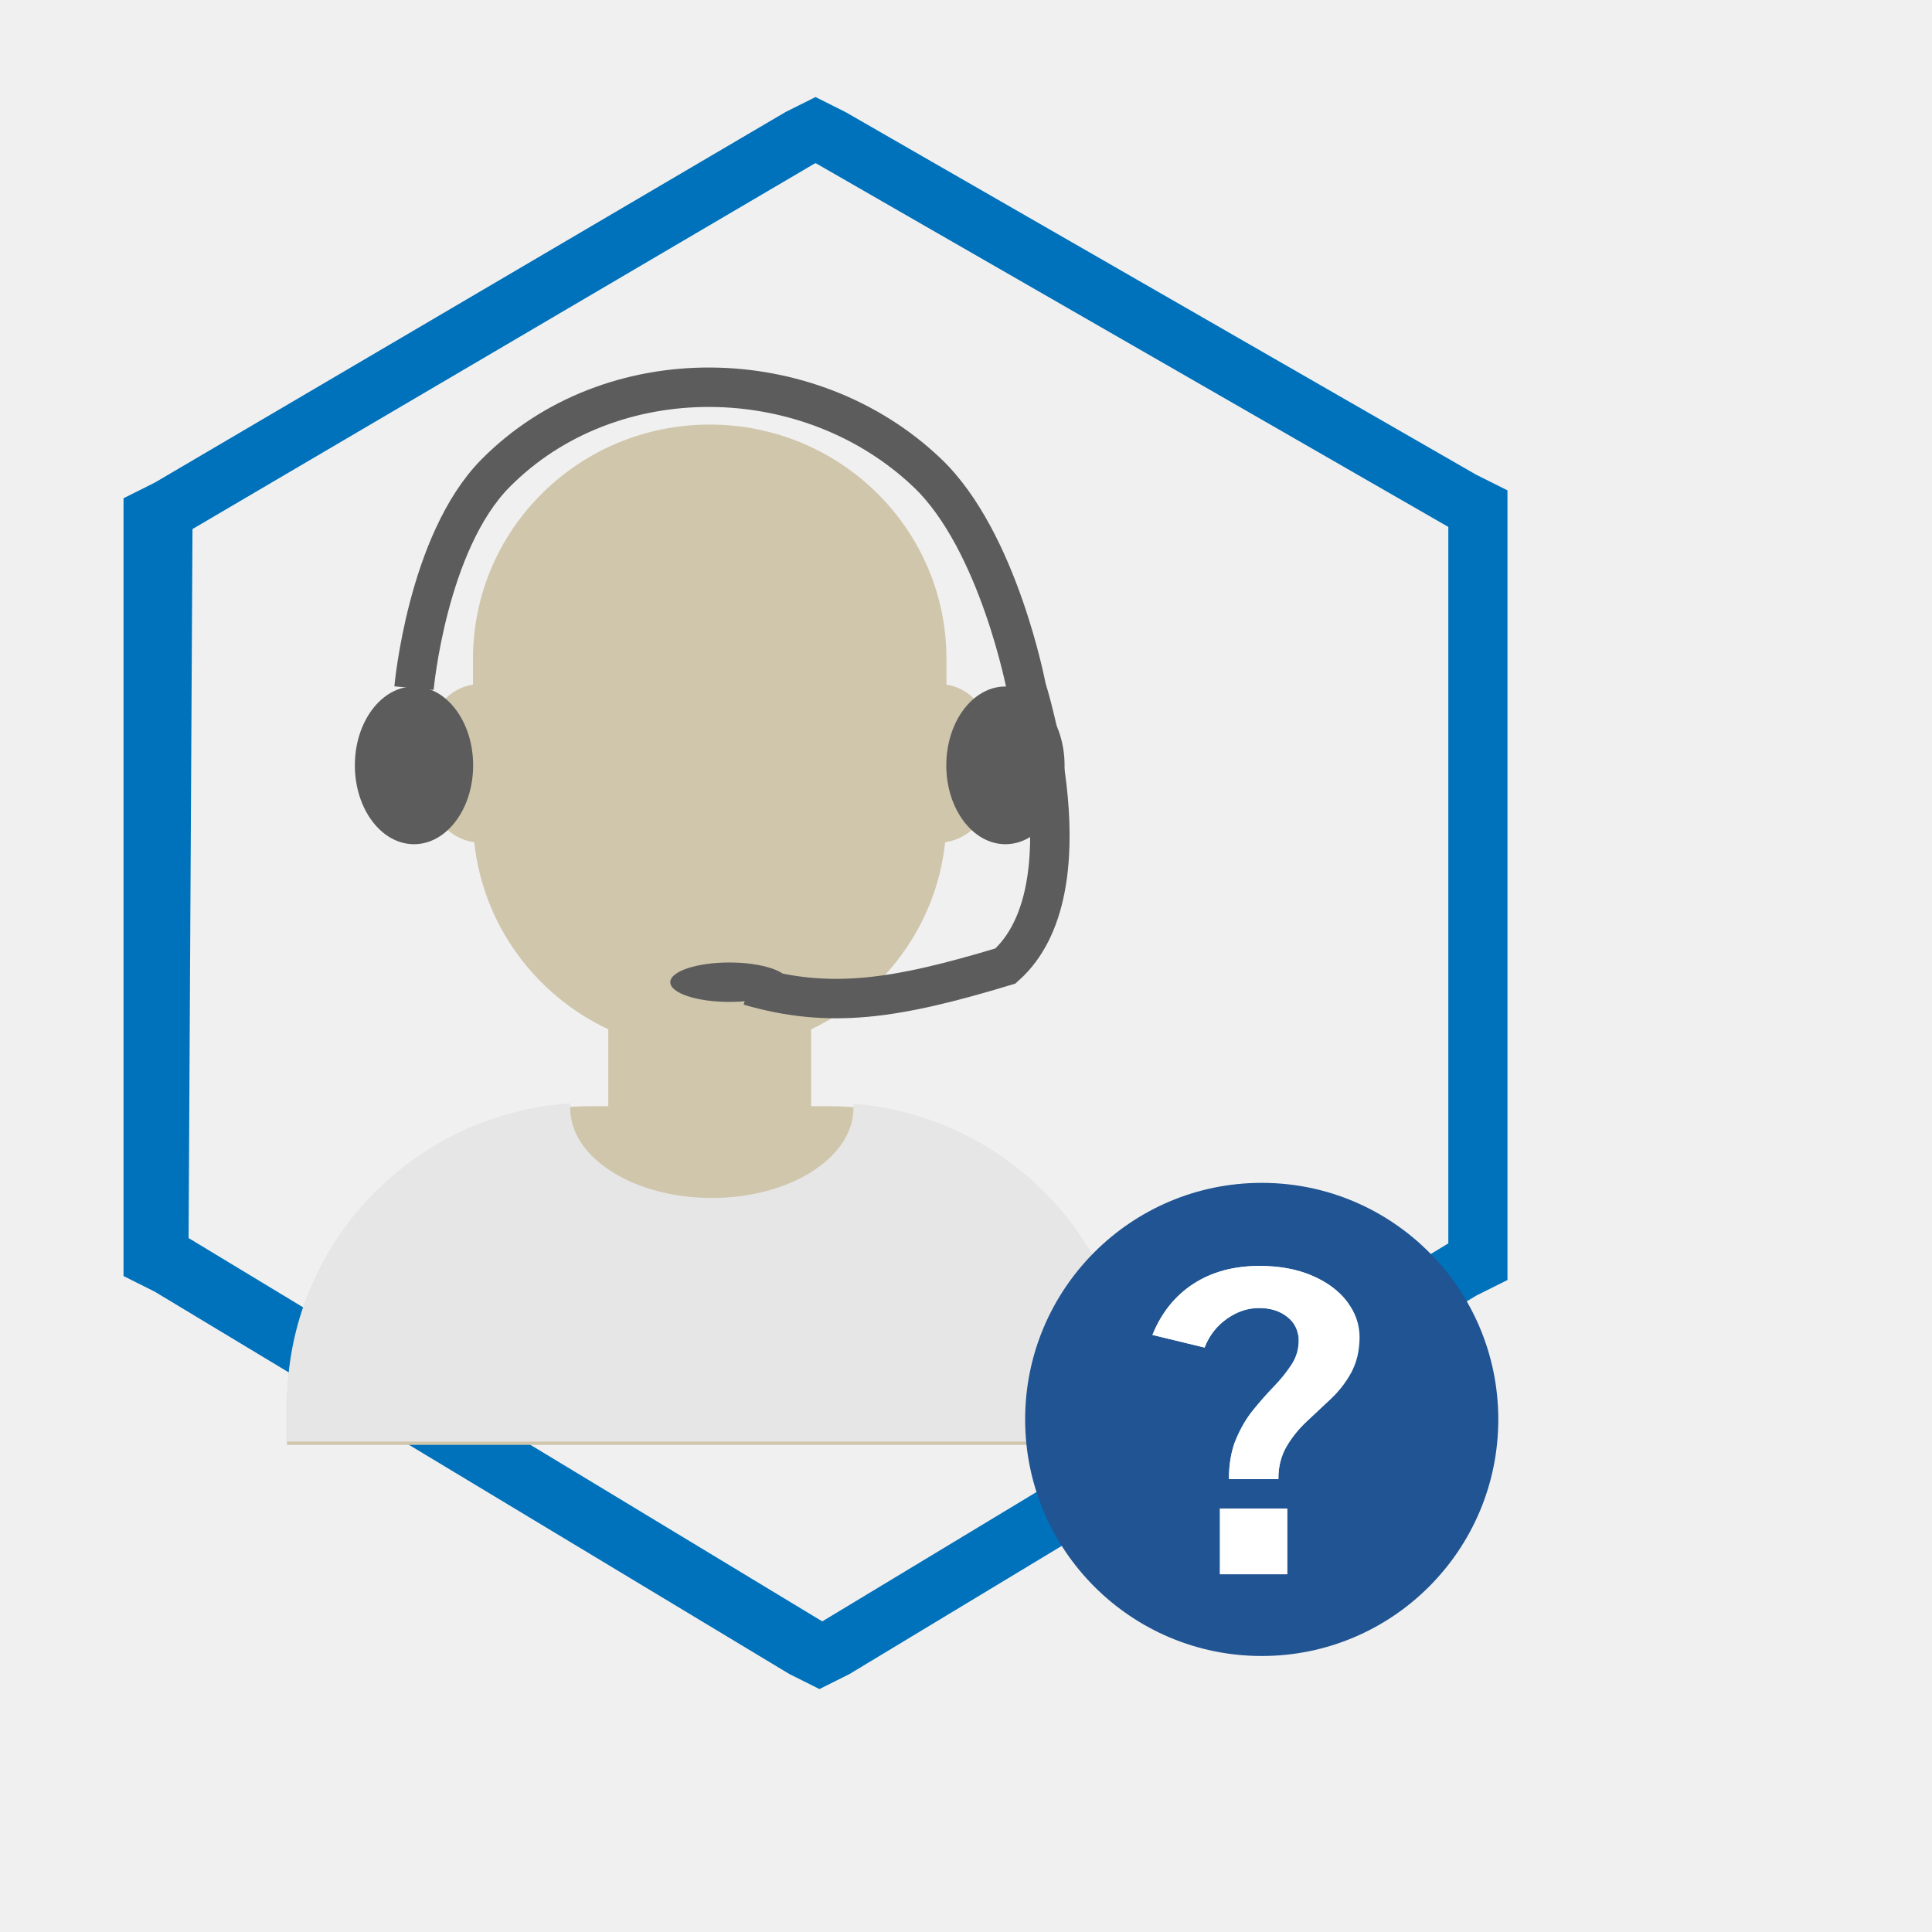
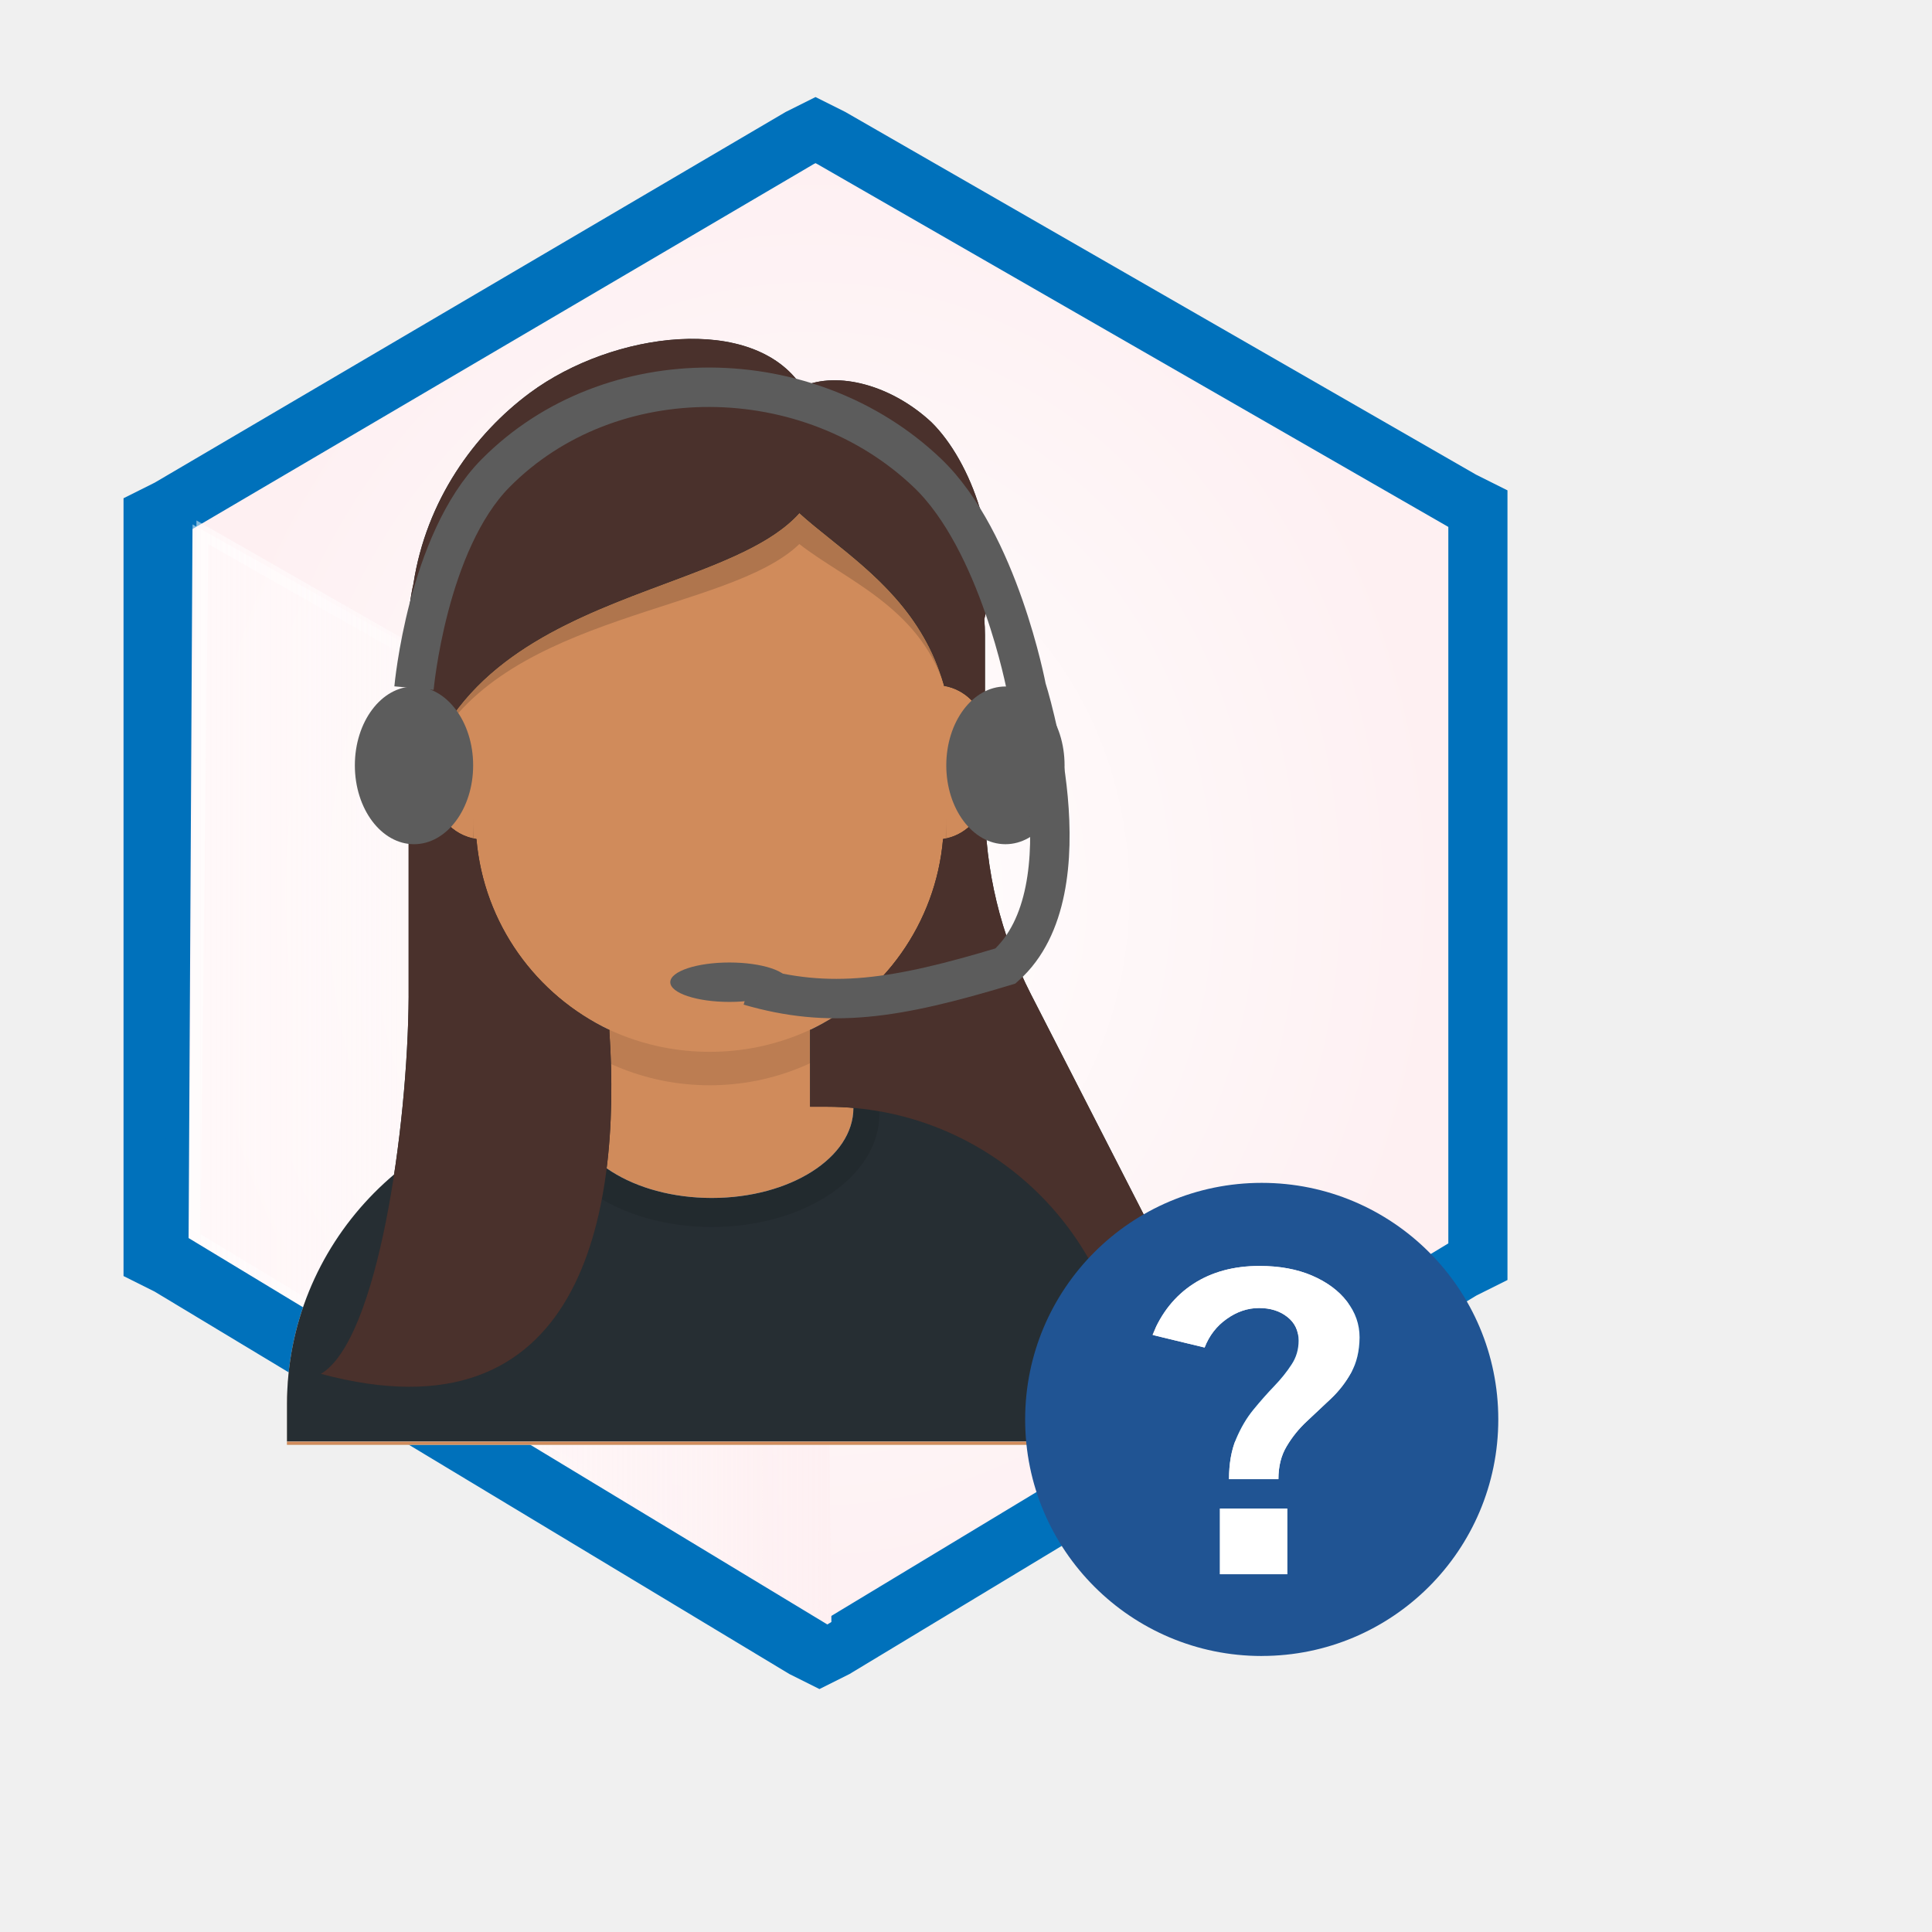
- <svg xmlns="http://www.w3.org/2000/svg" fill="none" viewBox="0 0 49 49">
-   <path d="M21.083 3.5l-.4-.2-.4.2-16 9.4-.4.2v18.8l.4.2 16.1 9.7.4.2.4-.2 15.9-9.6.4-.2V12.9l-.4-.2-16-9.2z" fill="url(#a)" stroke="#0071BB" stroke-width="1.5" />
-   <path d="M21.083 41.3l-.2-19-16-9-.1 18.1 16.3 9.9z" fill="url(#b)" />
-   <path d="M5.283 13.8l15.3 8.7.2 18.3-15.7-9.5.2-17.5zm-.3-.6l-.2 18.2 16.3 9.9-.2-19-15.9-9.1z" fill="url(#c)" />
-   <path d="M20.983 3.7l16 9.3v18.5l-16 9.7-16.2-9.8.1-18.2 16.1-9.5zm0-.7l-.3.2-16 9.5-.3.2v.3l-.2 18.2v.3l.3.2 16.2 9.8.3.2.3-.2 16-9.7.3-.2V12.6l-.3-.2-16-9.3-.3-.1z" fill="#0071BB" />
-   <path d="M20.573 26.105v1.95h.429c4.263 0 7.719 3.42 7.719 7.636v.955H7.279v-.955c0-4.217 3.456-7.636 7.72-7.636h.428v-1.95c-1.848-.868-3.176-2.643-3.398-4.744a1.278 1.278 0 01-1.105-1.26v-1.484c0-.631.464-1.155 1.072-1.256v-.653c0-3.28 2.688-5.94 6.004-5.94 3.316 0 6.004 2.66 6.004 5.94v.654a1.277 1.277 0 011.072 1.255V20.1c0 .642-.48 1.173-1.105 1.26-.222 2.1-1.55 3.876-3.398 4.744z" fill="#D0C6AC" />
-   <mask id="a" style="mask-type:alpha" x="7" y="10" width="22" height="27">
-     <path fill-rule="evenodd" clip-rule="evenodd" d="M20.573 26.105v1.95h.429c4.263 0 7.719 3.42 7.719 7.636v.955H7.279v-.955c0-4.217 3.456-7.636 7.72-7.636h.428v-1.95c-1.848-.868-3.176-2.643-3.398-4.744a1.278 1.278 0 01-1.105-1.26v-1.484c0-.631.464-1.155 1.072-1.256v-.653c0-3.28 2.688-5.94 6.004-5.94 3.316 0 6.004 2.66 6.004 5.94v.654a1.277 1.277 0 011.072 1.255V20.1c0 .642-.48 1.173-1.105 1.26-.222 2.1-1.55 3.876-3.398 4.744z" fill="#fff" />
-   </mask>
-   <g mask="url(#a)">
-     <path fill="#D08B5B" d="M3.849 10.769H32.15v25.877H3.85z" />
-   </g>
-   <mask id="b" style="mask-type:alpha" x="7" y="10" width="22" height="27">
-     <path fill-rule="evenodd" clip-rule="evenodd" d="M20.573 26.105v1.95h.429c4.263 0 7.719 3.42 7.719 7.636v.955H7.279v-.955c0-4.217 3.456-7.636 7.72-7.636h.428v-1.95c-1.848-.868-3.176-2.643-3.398-4.744a1.278 1.278 0 01-1.105-1.26v-1.484c0-.631.464-1.155 1.072-1.256v-.653c0-3.28 2.688-5.94 6.004-5.94 3.316 0 6.004 2.66 6.004 5.94v.654a1.277 1.277 0 011.072 1.255V20.1c0 .642-.48 1.173-1.105 1.26-.222 2.1-1.55 3.876-3.398 4.744z" fill="#fff" />
-   </mask>
-   <g mask="url(#b)">
-     <path d="M24.004 19.147v2.439c0 3.28-2.688 5.94-6.004 5.94-3.316 0-6.004-2.66-6.004-5.94v-2.44 1.592c0 3.28 2.688 5.939 6.004 5.939 3.316 0 6.004-2.66 6.004-5.94v-1.59z" fill="#000" fill-opacity=".1" />
-   </g>
-   <path d="M21.64 27.99c3.965.322 7.08 3.611 7.08 7.622v.95H7.28v-.95c0-4.047 3.172-7.36 7.187-7.63a1.49 1.49 0 00-.005.12c0 1.26 1.608 2.281 3.592 2.281s3.591-1.021 3.591-2.281a1.38 1.38 0 00-.004-.112z" fill="#E6E6E6" />
-   <mask id="c" style="mask-type:alpha" x="7" y="27" width="22" height="10">
-     <path fill-rule="evenodd" clip-rule="evenodd" d="M21.64 27.99c3.965.322 7.08 3.611 7.08 7.622v.95H7.28v-.95c0-4.047 3.172-7.36 7.187-7.63a1.49 1.49 0 00-.005.12c0 1.26 1.608 2.281 3.592 2.281s3.591-1.021 3.591-2.281a1.38 1.38 0 00-.004-.112z" fill="#fff" />
-   </mask>
-   <g mask="url(#c)">
-     <path fill="#262E33" d="M3.849 24.878H32.15v11.684H3.85z" />
-   </g>
-   <mask id="d" style="mask-type:alpha" x="7" y="27" width="22" height="10">
-     <path fill-rule="evenodd" clip-rule="evenodd" d="M21.64 27.99c3.965.322 7.08 3.611 7.08 7.622v.95H7.28v-.95c0-4.047 3.172-7.36 7.187-7.63a1.49 1.49 0 00-.005.12c0 1.26 1.608 2.281 3.592 2.281s3.591-1.021 3.591-2.281a1.38 1.38 0 00-.004-.112z" fill="#fff" />
+ <svg xmlns="http://www.w3.org/2000/svg" width="49" height="49" fill="none">
+   <path d="m21.083 3.5-.4-.2-.4.2L4.283 12.9l-.4.2v18.8l.4.2 16.1 9.7.4.2.4-.2 15.9-9.6.4-.2v-19.1l-.4-.2-16-9.2Z" fill="url(#a)" stroke="#0071BB" stroke-width="1.5" />
+   <path d="m21.083 41.3-.2-19-16-9-.1 18.1 16.3 9.9Z" fill="url(#b)" />
+   <path d="m5.283 13.8 15.3 8.7.2 18.3-15.7-9.5.2-17.5Zm-.3-.6-.2 18.2 16.3 9.9-.2-19-15.9-9.1Z" fill="url(#c)" />
+   <path d="m20.983 3.7 16 9.3v18.5l-16 9.7-16.2-9.8.1-18.2L20.983 3.7Zm0-.7-.3.2-16 9.5-.3.2v.3l-.2 18.2v.3l.3.2 16.2 9.8.3.2.3-.2 16-9.7.3-.2V12.6l-.3-.2-16-9.3-.3-.1Z" fill="#0071BB" />
+   <path d="M20.573 26.105v1.95h.429c4.263 0 7.719 3.419 7.719 7.636v.954H7.279v-.954c0-4.217 3.456-7.636 7.719-7.636h.429v-1.95c-1.848-.868-3.176-2.643-3.398-4.744-.624-.087-1.105-.618-1.105-1.26v-1.485c0-.631.464-1.154 1.072-1.255v-.654c0-3.28 2.688-5.939 6.004-5.939 3.316 0 6.004 2.659 6.004 5.939v.654c.609.101 1.072.625 1.072 1.255v1.485c0 .642-.48 1.173-1.105 1.26-.222 2.1-1.55 3.875-3.398 4.744Z" fill="#D0C6AC" />
+   <mask id="d" style="mask-type:alpha" maskUnits="userSpaceOnUse" x="7" y="10" width="22" height="27">
+     <path fill-rule="evenodd" clip-rule="evenodd" d="M20.573 26.105v1.95h.429c4.263 0 7.719 3.419 7.719 7.636v.954H7.279v-.954c0-4.217 3.456-7.636 7.719-7.636h.429v-1.95c-1.848-.868-3.176-2.643-3.398-4.744-.624-.087-1.105-.618-1.105-1.26v-1.485c0-.631.464-1.154 1.072-1.255v-.654c0-3.28 2.688-5.939 6.004-5.939 3.316 0 6.004 2.659 6.004 5.939v.654c.609.101 1.072.625 1.072 1.255v1.485c0 .642-.48 1.173-1.105 1.26-.222 2.1-1.55 3.875-3.398 4.744Z" fill="#fff" />
  </mask>
  <g mask="url(#d)">
+     <path fill="#D08B5B" d="M3.849 10.769h28.303v25.877H3.849z" />
+   </g>
+   <mask id="e" style="mask-type:alpha" maskUnits="userSpaceOnUse" x="7" y="10" width="22" height="27">
+     <path fill-rule="evenodd" clip-rule="evenodd" d="M20.573 26.105v1.95h.429c4.263 0 7.719 3.419 7.719 7.636v.954H7.279v-.954c0-4.217 3.456-7.636 7.719-7.636h.429v-1.95c-1.848-.868-3.176-2.643-3.398-4.744-.624-.087-1.105-.618-1.105-1.26v-1.485c0-.631.464-1.154 1.072-1.255v-.654c0-3.28 2.688-5.939 6.004-5.939 3.316 0 6.004 2.659 6.004 5.939v.654c.609.101 1.072.625 1.072 1.255v1.485c0 .642-.48 1.173-1.105 1.26-.222 2.1-1.55 3.875-3.398 4.744Z" fill="#fff" />
+   </mask>
+   <g mask="url(#e)">
+     <path d="M24.004 19.147v2.439c0 3.28-2.688 5.939-6.004 5.939-3.316 0-6.004-2.659-6.004-5.939v-2.439 1.591c0 3.28 2.688 5.939 6.004 5.939 3.316 0 6.004-2.659 6.004-5.939v-1.591Z" fill="#000" fill-opacity=".1" />
+   </g>
+   <path d="M21.641 27.99c3.964.322 7.08 3.611 7.08 7.622v.95H7.279v-.95c0-4.047 3.172-7.359 7.188-7.63-.003.04-.005.08-.005.12 0 1.26 1.608 2.281 3.591 2.281s3.591-1.022 3.591-2.281c0-.037-.002-.075-.004-.112Z" fill="#E6E6E6" />
+   <mask id="f" style="mask-type:alpha" maskUnits="userSpaceOnUse" x="7" y="27" width="22" height="10">
+     <path fill-rule="evenodd" clip-rule="evenodd" d="M21.641 27.99c3.964.322 7.08 3.611 7.08 7.622v.95H7.279v-.95c0-4.047 3.172-7.359 7.188-7.63-.003.04-.005.08-.005.12 0 1.26 1.608 2.281 3.591 2.281s3.591-1.022 3.591-2.281c0-.037-.002-.075-.004-.112Z" fill="#fff" />
+   </mask>
+   <g mask="url(#f)">
+     <path fill="#262E33" d="M3.849 24.878h28.303v11.683H3.849z" />
+   </g>
+   <mask id="g" style="mask-type:alpha" maskUnits="userSpaceOnUse" x="7" y="27" width="22" height="10">
+     <path fill-rule="evenodd" clip-rule="evenodd" d="M21.641 27.99c3.964.322 7.08 3.611 7.08 7.622v.95H7.279v-.95c0-4.047 3.172-7.359 7.188-7.63-.003.04-.005.08-.005.12 0 1.26 1.608 2.281 3.591 2.281s3.591-1.022 3.591-2.281c0-.037-.002-.075-.004-.112Z" fill="#fff" />
+   </mask>
+   <g mask="url(#g)">
    <ellipse cx="18.054" cy="28.261" rx="4.249" ry="2.859" fill="#000" fill-opacity=".16" opacity=".6" />
  </g>
-   <mask id="e" style="mask-type:alpha" x="4" y="7" width="28" height="30">
+   <mask id="h" style="mask-type:alpha" maskUnits="userSpaceOnUse" x="4" y="7" width="28" height="30">
    <path fill="#fff" d="M4 7h28v29.646H4z" />
  </mask>
-   <g mask="url(#e)">
-     <path fill-rule="evenodd" clip-rule="evenodd" d="M10.364 15.899v9.37c-.02 3.336-.785 8.734-2.228 9.577 6.614 1.778 7.63-4.039 7.319-8.682v-.041a5.933 5.933 0 01-3.372-4.844A1.271 1.271 0 0111 20.023v-1.059c1.152-2.404 3.677-3.345 5.88-4.167 1.413-.527 2.693-1.004 3.393-1.786.237.215.505.43.787.656 1.083.868 2.372 1.9 2.88 3.709v.018a1.27 1.27 0 011.04 1.03V16.11a4.92 4.92 0 00-.016-.407c.481-1.8-.328-4-1.343-4.997-1.005-.934-2.365-1.305-3.283-.898-1.23-1.857-4.788-1.406-6.899.157-1.402 1.038-2.63 2.724-2.953 4.846-.08.35-.122.714-.122 1.088zm13.553 5.38a5.933 5.933 0 01-3.372 4.844v1.947h.425c4.02 0 7.314 3.1 7.614 7.037A4.018 4.018 0 0029 30.791l-2.858-5.58a10.573 10.573 0 01-1.163-4.82v-.145a1.273 1.273 0 01-1.063 1.033z" fill="#272C2E" />
-     <mask id="f" style="mask-type:alpha" x="8" y="8" width="22" height="28">
-       <path fill-rule="evenodd" clip-rule="evenodd" d="M10.364 25.268v-9.37c0-.373.042-.737.122-1.087.324-2.122 1.55-3.808 2.953-4.846 2.111-1.563 5.668-2.014 6.9-.157.917-.407 2.277-.036 3.282.898 1.015.997 1.824 3.197 1.343 4.998.01.133.016.269.016.406v2.313a1.273 1.273 0 00-1.04-1.03v-.017c-.64-2.28-2.522-3.327-3.667-4.365C18.48 15.012 12.89 15.02 11 18.964v1.059c0 .637.47 1.165 1.083 1.256a5.933 5.933 0 003.372 4.844v.04c.31 4.644-.705 10.461-7.319 8.683 1.443-.843 2.207-6.241 2.228-9.578zm10.181.855a5.933 5.933 0 003.372-4.844 1.27 1.27 0 001.063-1.033v.144c0 1.676.399 3.328 1.163 4.82l2.858 5.58a4.018 4.018 0 01-.417 4.317 7.632 7.632 0 00-7.614-7.037h-.424v-1.947z" fill="#fff" />
+   <g mask="url(#h)">
+     <path fill-rule="evenodd" clip-rule="evenodd" d="M10.364 15.899v9.37c-.02 3.337-.784 8.735-2.227 9.578 6.614 1.778 7.629-4.039 7.318-8.682v-.041c-1.859-.882-3.187-2.699-3.372-4.843C11.47 21.188 11 20.66 11 20.023v-1.059c1.152-2.404 3.677-3.345 5.88-4.167 1.413-.527 2.693-1.004 3.393-1.786.237.215.505.43.787.656 1.083.868 2.371 1.9 2.879 3.709v.018c.529.089.948.503 1.041 1.03v-2.313c0-.137-.006-.272-.017-.406.482-1.801-.328-4.001-1.343-4.998-1.006-.934-2.365-1.304-3.283-.898-1.231-1.857-4.788-1.406-6.899.156-1.403 1.039-2.63 2.724-2.954 4.846-.08.35-.122.714-.122 1.088Zm13.554 5.381c-.185 2.144-1.512 3.962-3.372 4.843v1.947h.424c4.02 0 7.315 3.101 7.614 7.038.939-1.196 1.156-2.874.417-4.316l-2.858-5.581c-.764-1.492-1.163-3.144-1.163-4.82v-.144c-.095.534-.524.953-1.063 1.033Z" fill="#272C2E" />
+     <mask id="i" style="mask-type:alpha" maskUnits="userSpaceOnUse" x="8" y="8" width="22" height="28">
+       <path fill-rule="evenodd" clip-rule="evenodd" d="M10.364 25.268v-9.37c0-.374.042-.738.122-1.088.324-2.122 1.551-3.807 2.954-4.846 2.111-1.563 5.668-2.014 6.899-.156.918-.407 2.277-.036 3.283.898 1.014.997 1.824 3.197 1.343 4.998.011.134.017.27.017.406v2.313c-.093-.527-.512-.941-1.041-1.03v-.018c-.64-2.28-2.521-3.327-3.667-4.365-1.792 2.001-7.383 2.008-9.273 5.953v1.059c0 .637.47 1.165 1.083 1.256.185 2.144 1.512 3.962 3.372 4.843v.041c.311 4.643-.704 10.46-7.318 8.682 1.443-.843 2.207-6.241 2.227-9.578Zm10.182.854c1.859-.882 3.187-2.699 3.372-4.843.539-.081.968-.499 1.063-1.033v.144c0 1.676.399 3.328 1.163 4.82l2.858 5.581c.739 1.442.522 3.12-.417 4.316-.3-3.937-3.594-7.038-7.614-7.038h-.424v-1.947Z" fill="#fff" />
    </mask>
-     <g mask="url(#f)">
-       <path fill="#4A312C" d="M8.136 8.587h28v29.645h-28z" />
+     <g mask="url(#i)">
+       <path fill="#4A312C" d="M8.136 8.587h28v29.646h-28z" />
    </g>
-     <path fill-rule="evenodd" clip-rule="evenodd" d="M11 18.964c1.89-3.423 7.481-3.43 9.273-5.166 1.143.9 3.019 1.595 3.663 3.564-.644-2.27-2.52-3.315-3.663-4.35-1.792 2-7.383 2.007-9.273 5.952z" fill="#000" fill-opacity=".16" />
+     <path fill-rule="evenodd" clip-rule="evenodd" d="M11 18.964c1.89-3.424 7.481-3.43 9.273-5.166 1.143.899 3.019 1.594 3.663 3.564-.644-2.271-2.519-3.315-3.663-4.351-1.792 2.001-7.383 2.008-9.273 5.953Z" fill="#000" fill-opacity=".16" />
  </g>
  <ellipse cx="25.5" cy="19.411" rx="1.5" ry="2" fill="#5C5C5C" />
  <ellipse cx="10.5" cy="19.411" rx="1.5" ry="2" fill="#5C5C5C" />
-   <path d="M10.5 17.452s.333-3.699 2.07-5.452c2.915-2.943 7.955-2.867 10.955 0 1.807 1.727 2.508 5.452 2.508 5.452s1.643 5.11-.533 7.048c-2.8.846-4.45 1.095-6.5.5" stroke="#5C5C5C" />
+   <path d="M10.5 17.452s.333-3.699 2.07-5.452c2.915-2.943 7.955-2.866 10.955 0 1.808 1.727 2.508 5.452 2.508 5.452s1.643 5.109-.533 7.048c-2.8.846-4.451 1.095-6.5.5" stroke="#5C5C5C" />
  <ellipse cx="18.5" cy="24.911" rx="1.5" ry=".5" fill="#5C5C5C" />
-   <path fill-rule="evenodd" clip-rule="evenodd" d="M32 42a6 6 0 100-12 6 6 0 000 12zm-1.732-9.44c-.465.303-.812.735-1.04 1.297l1.323.32c.118-.303.304-.544.56-.726.26-.185.533-.277.821-.277.289 0 .527.075.715.224.192.15.288.35.288.603 0 .224-.06.426-.181.608a3.665 3.665 0 01-.437.544c-.175.18-.35.38-.529.597a3.04 3.04 0 00-.442.752 2.65 2.65 0 00-.176 1.013h1.253c0-.323.07-.6.208-.832.139-.234.31-.446.512-.634l.614-.576a2.71 2.71 0 00.512-.662c.138-.245.21-.542.213-.89 0-.335-.107-.639-.32-.912-.21-.274-.505-.493-.885-.656-.381-.164-.825-.246-1.334-.246-.65 0-1.209.151-1.675.454zm2.38 7.366v-1.664H30.94v1.664h1.707z" fill="#205493" />
-   <path d="M29.229 33.857c.227-.562.574-.994 1.04-1.296.465-.303 1.024-.454 1.674-.454.509 0 .953.082 1.333.246.38.163.676.382.886.656.213.273.32.577.32.912-.004.348-.075.645-.213.89a2.708 2.708 0 01-.512.662c-.203.192-.408.384-.614.576a2.83 2.83 0 00-.512.634 1.589 1.589 0 00-.208.832H31.17c0-.39.059-.729.176-1.013.12-.288.268-.539.443-.752a9.47 9.47 0 01.528-.597 3.67 3.67 0 00.437-.544 1.08 1.08 0 00.181-.608.724.724 0 00-.288-.603c-.188-.15-.426-.224-.714-.224s-.562.092-.822.277a1.56 1.56 0 00-.56.726l-1.322-.32zm3.418 4.405v1.664h-1.706v-1.664h1.706z" fill="#fff" />
+   <path fill-rule="evenodd" clip-rule="evenodd" d="M32 41.999c3.314 0 6-2.686 6-6S35.314 30 32 30s-6 2.686-6 6 2.686 6 6 6Zm-1.732-9.439c-.466.302-.812.734-1.04 1.296l1.323.32c.117-.302.304-.544.56-.725.26-.185.533-.277.821-.277.288 0 .526.075.715.224.192.149.288.35.288.603 0 .224-.06.427-.181.608-.117.181-.263.363-.437.544-.174.181-.35.38-.528.597-.174.213-.322.464-.443.752-.117.284-.176.622-.176 1.013h1.253c0-.324.069-.601.208-.832.139-.235.309-.446.512-.635.206-.192.411-.384.613-.576.206-.196.377-.416.512-.661.139-.245.21-.542.213-.891 0-.334-.107-.638-.32-.912-.21-.274-.505-.492-.885-.656-.381-.164-.825-.245-1.333-.245-.651 0-1.209.151-1.675.453Zm2.379 7.365v-1.664h-1.707v1.664h1.707Z" fill="#205493" />
+   <path d="M29.229 33.857c.228-.562.574-.994 1.04-1.296.466-.302 1.024-.453 1.675-.453.508 0 .953.082 1.333.245.38.164.675.382.885.656.213.274.32.578.32.912-.004.348-.075.645-.213.891-.135.245-.306.466-.512.661-.203.192-.407.384-.613.576-.203.188-.373.4-.512.635-.139.231-.208.508-.208.832h-1.253c0-.391.059-.729.176-1.013.121-.288.268-.539.443-.752.178-.217.354-.416.528-.597.174-.181.32-.363.437-.544.121-.181.181-.384.181-.608 0-.253-.096-.453-.288-.603-.188-.149-.427-.224-.715-.224-.288 0-.562.092-.821.277-.256.181-.443.423-.56.725l-1.323-.32Zm3.419 4.405v1.664h-1.707v-1.664h1.707Z" fill="#fff" />
+   <defs>
+     <linearGradient id="b" x1="4.828" y1="27.257" x2="21.056" y2="27.257" gradientUnits="userSpaceOnUse">
+       <stop stop-color="#fff" stop-opacity=".5" />
+       <stop offset="1" stop-color="#FEF0F2" />
+     </linearGradient>
+     <linearGradient id="c" x1="4.828" y1="27.257" x2="21.056" y2="27.257" gradientUnits="userSpaceOnUse">
+       <stop stop-color="#fff" stop-opacity=".5" />
+       <stop offset="1" stop-color="#FEF0F2" />
+     </linearGradient>
+     <radialGradient id="a" cx="0" cy="0" r="1" gradientUnits="userSpaceOnUse" gradientTransform="matrix(0 18.4877 -15.9957 0 20.618 22.6737)">
+       <stop stop-color="#fff" />
+       <stop offset="1" stop-color="#FEF0F2" />
+     </radialGradient>
+   </defs>
</svg>
